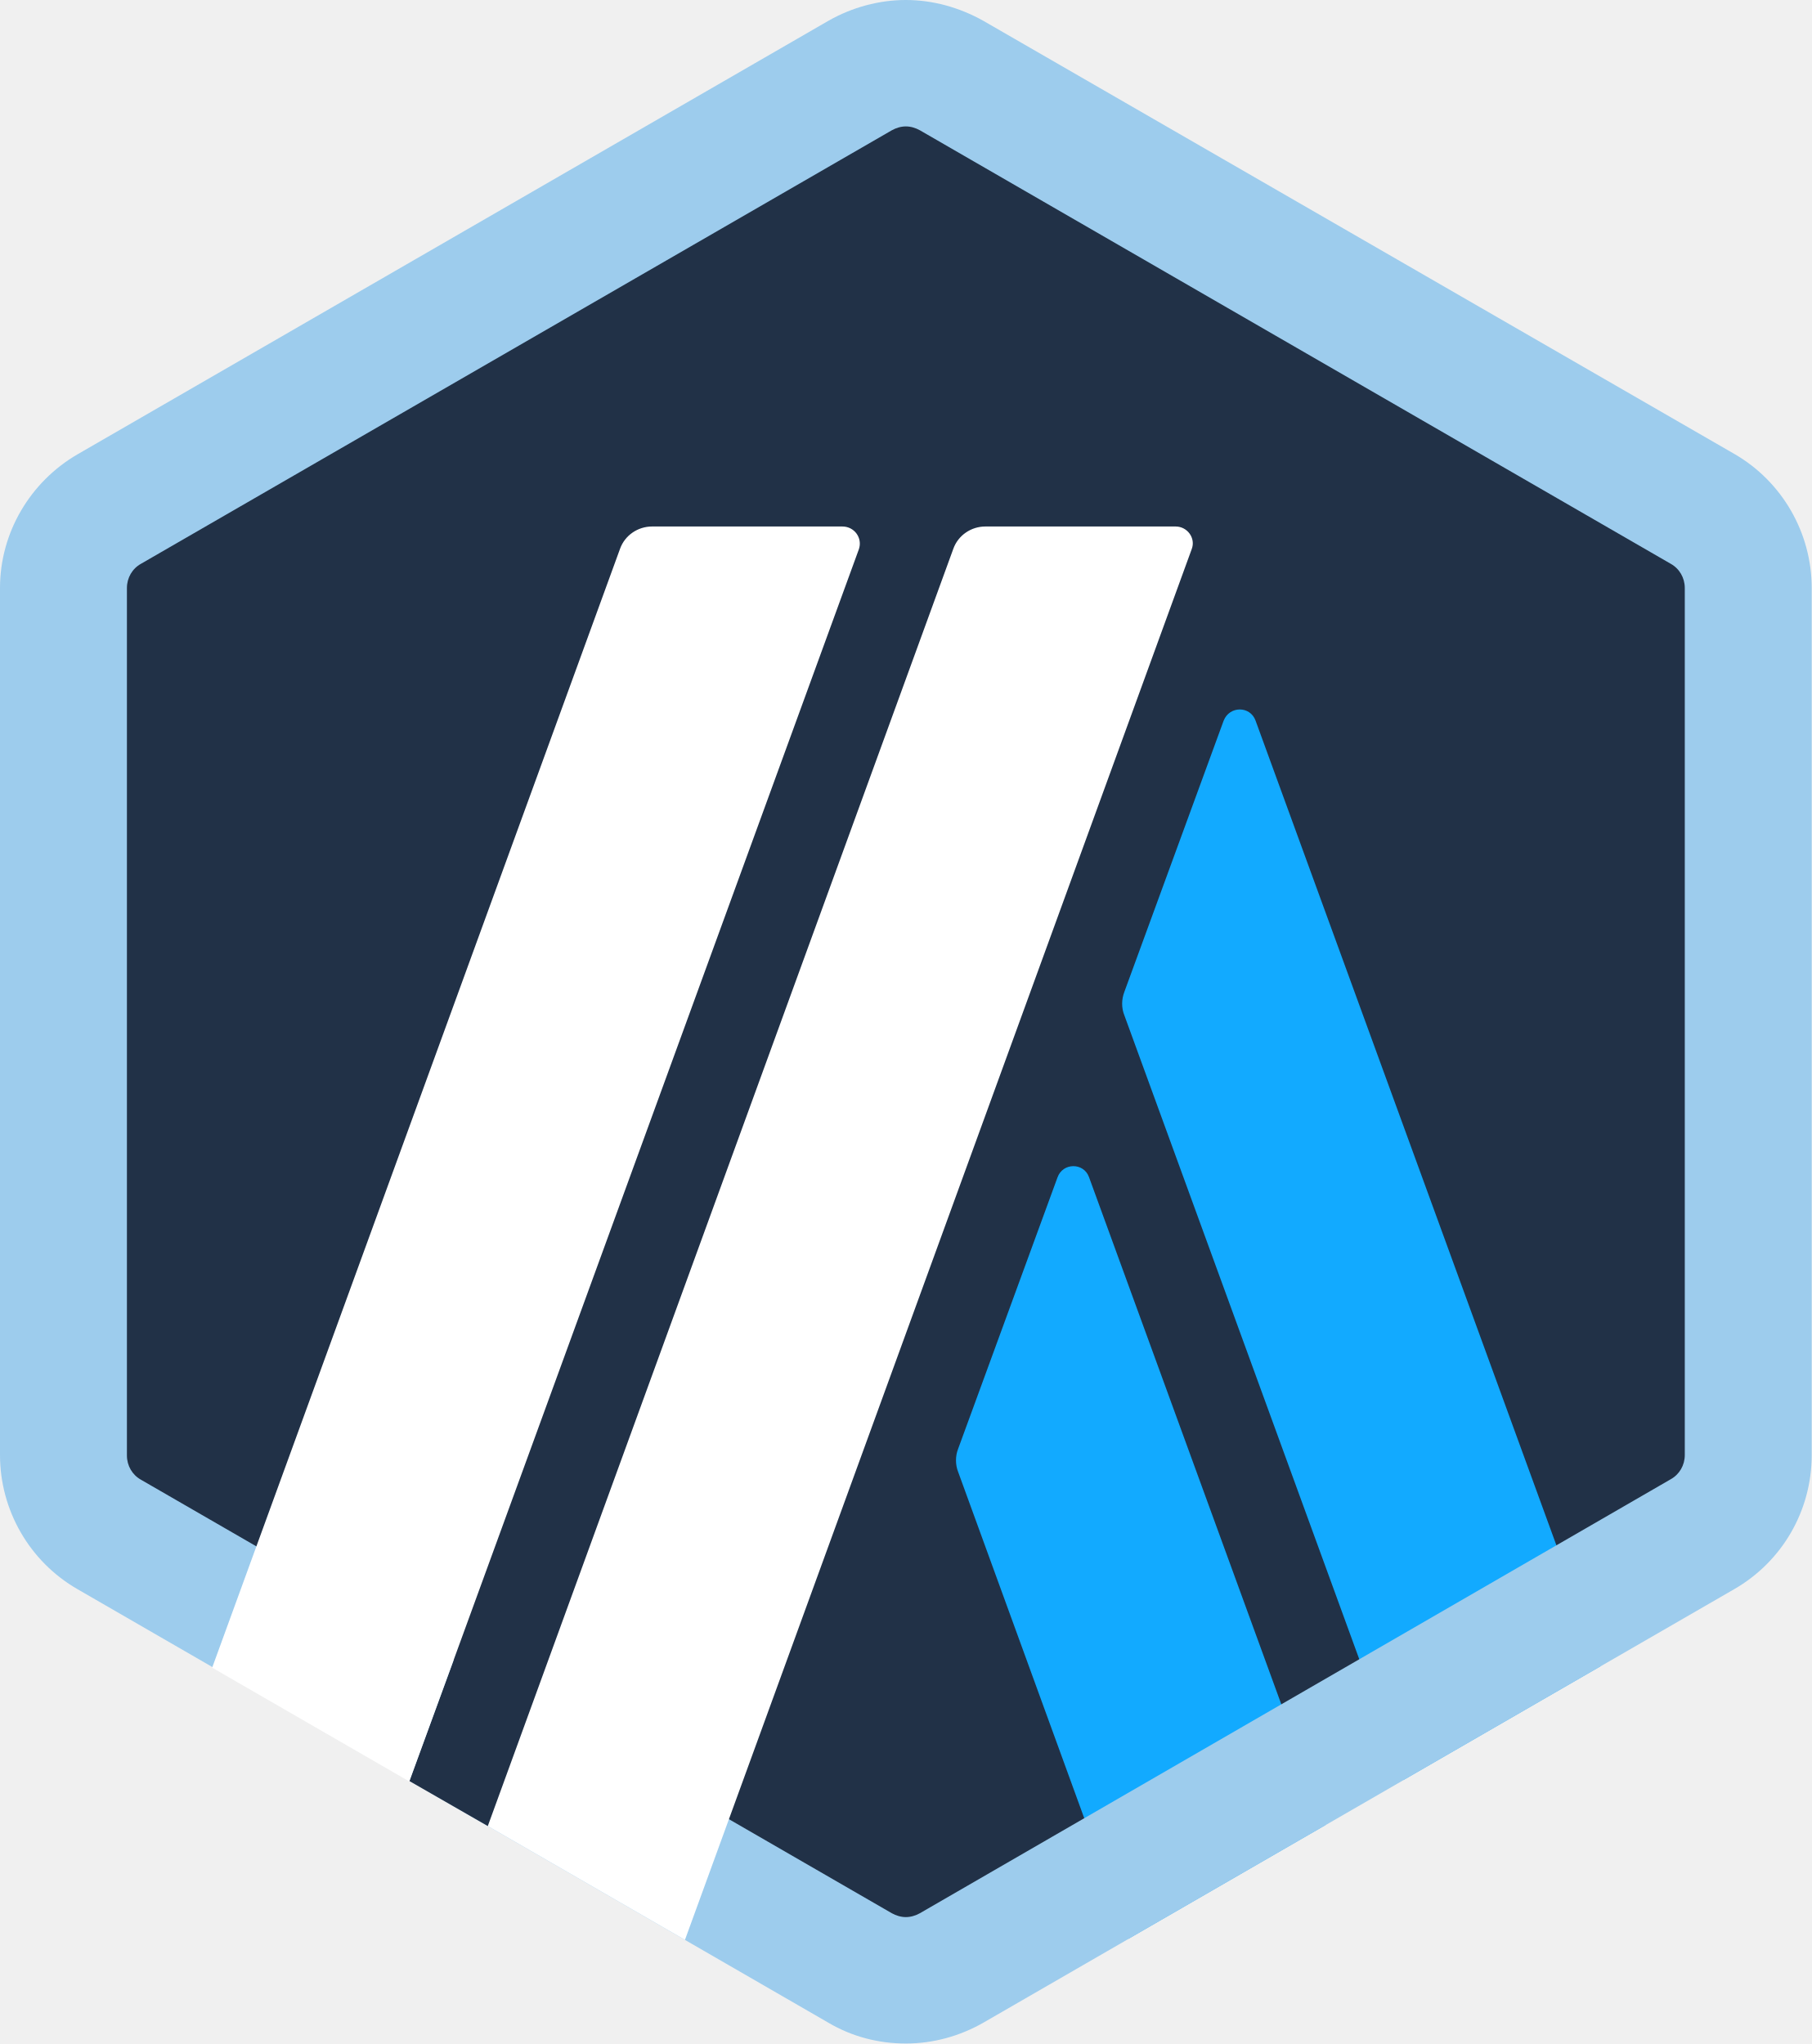
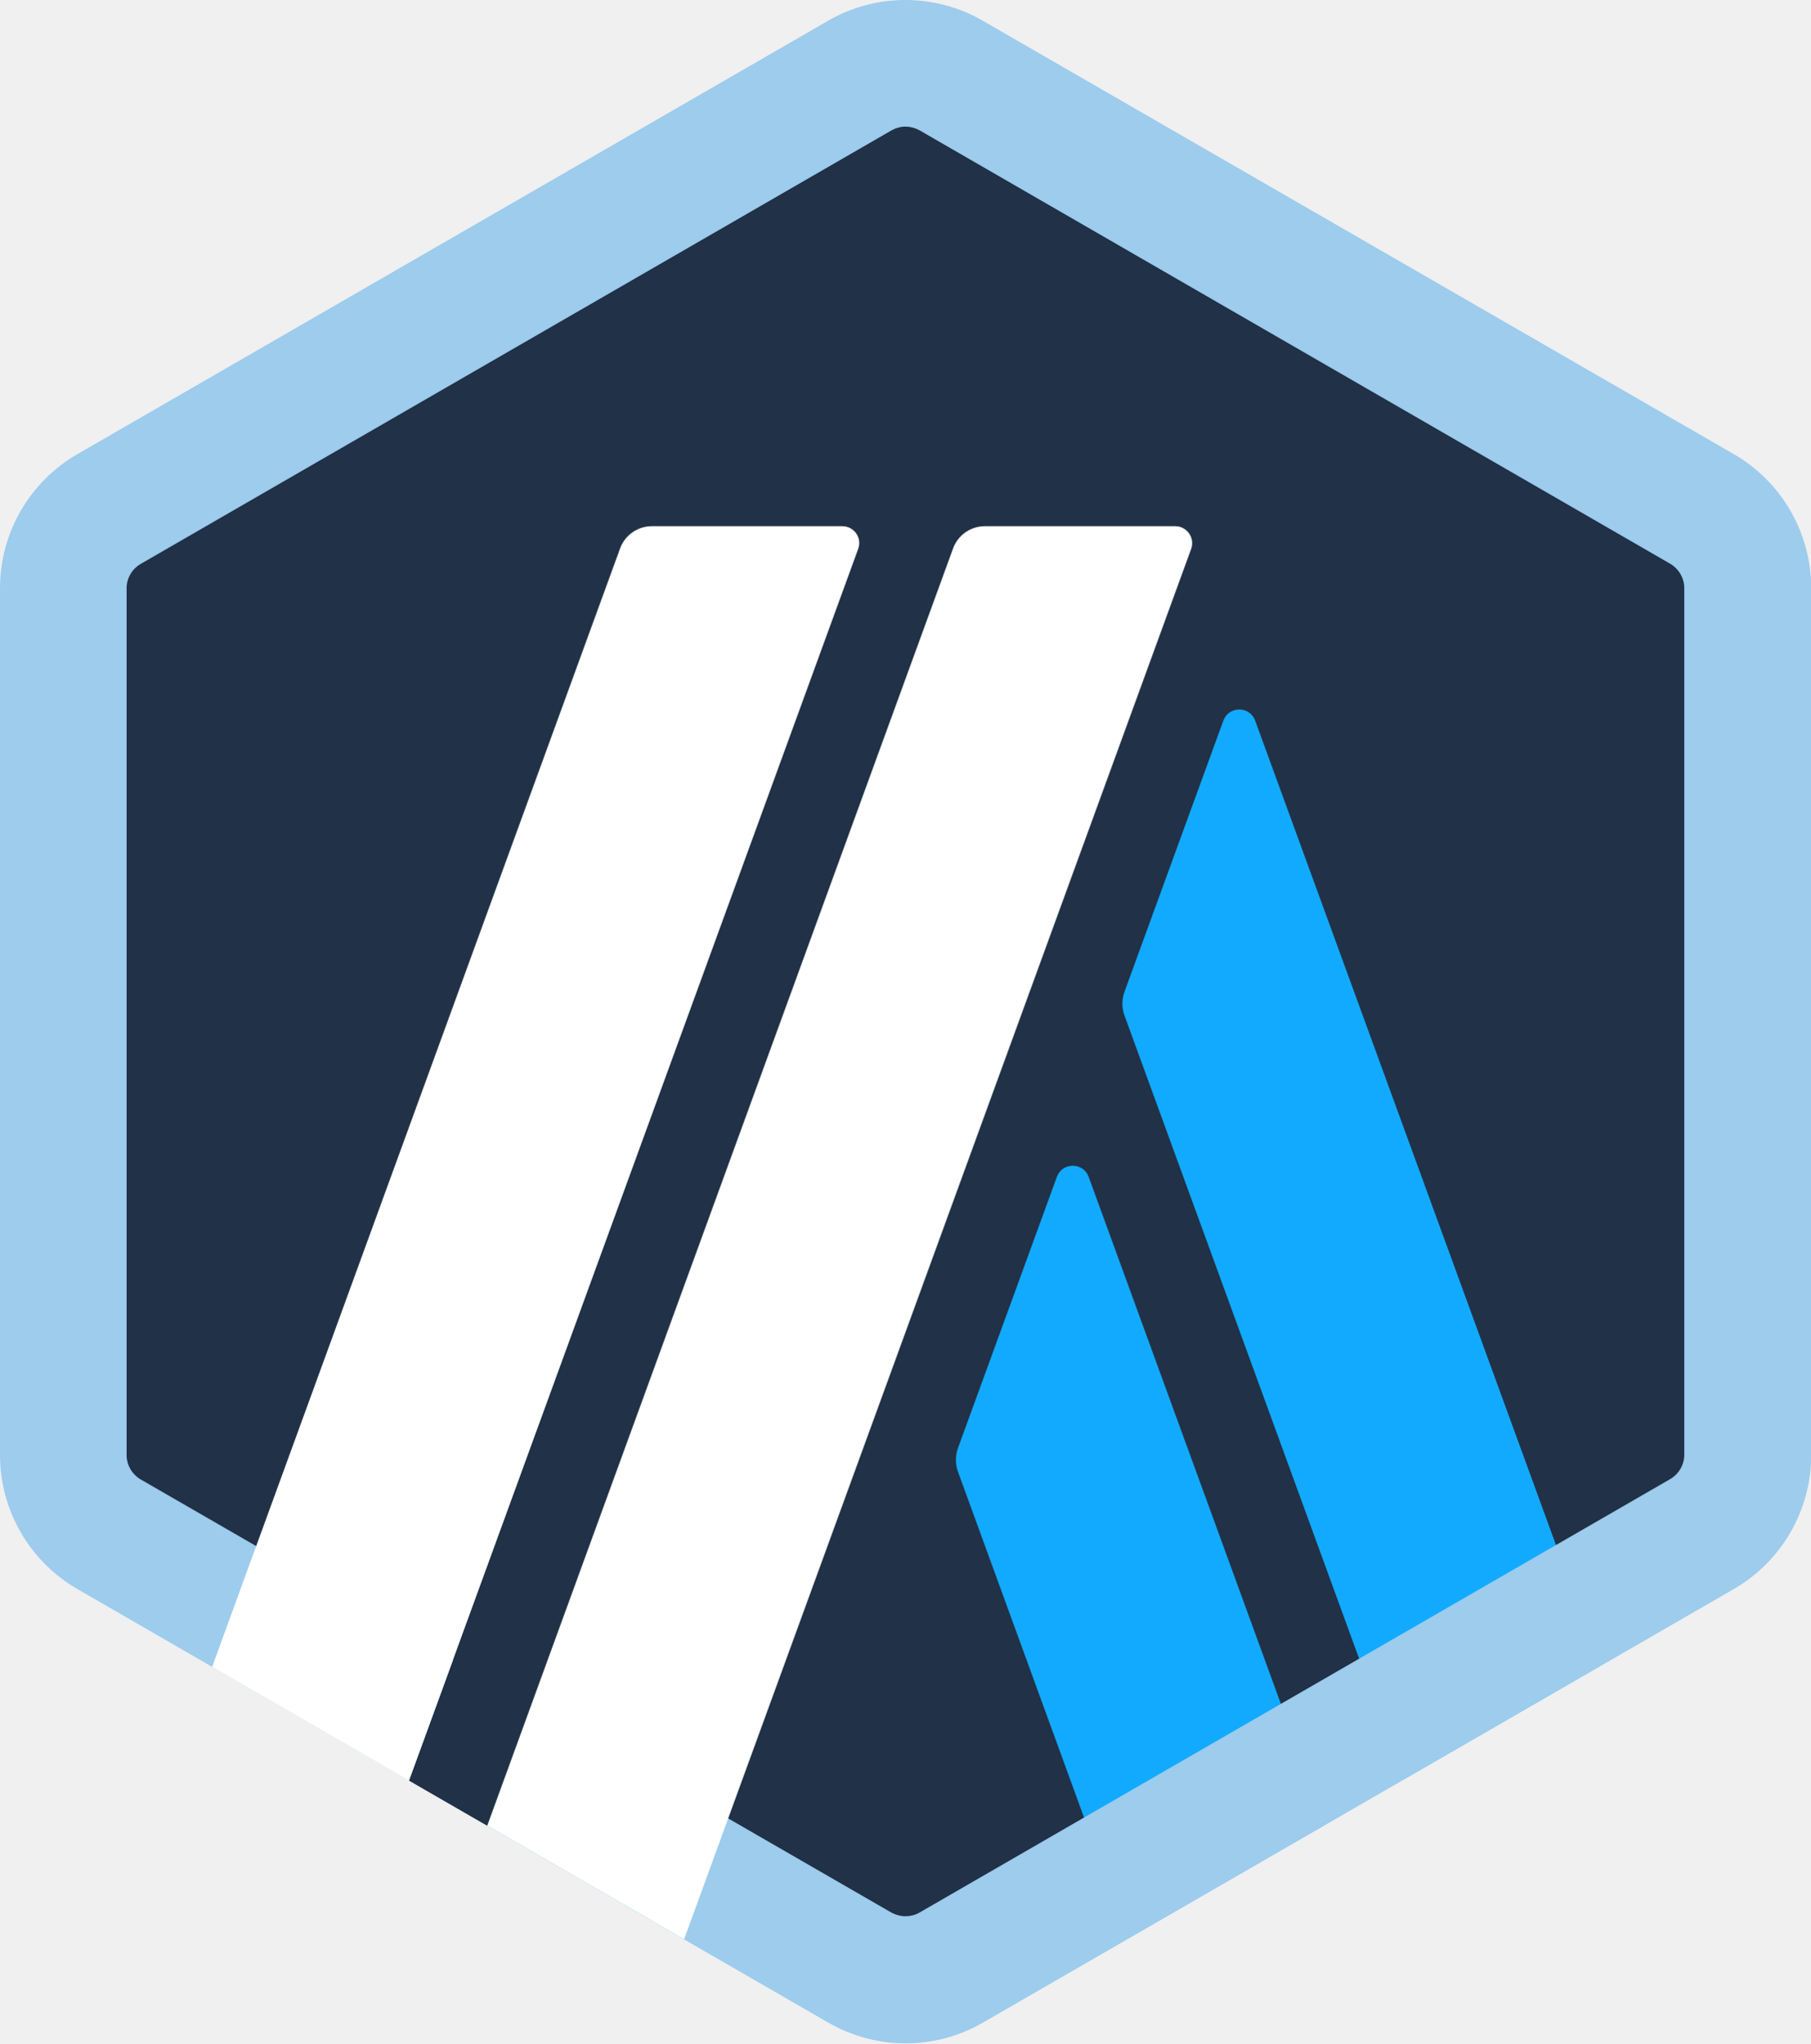
- <svg xmlns="http://www.w3.org/2000/svg" version="1.1" id="Layer_1" x="0px" y="0px" viewBox="0 0 373.9 422" style="enable-background:new 0 0 373.9 422;" xml:space="preserve">
-   <style type="text/css">
- 	.st0{fill:#213147;}
- 	.st1{fill:#12AAFF;}
- 	.st2{fill:#9DCCED;}
- 	.st3{fill:#FFFFFF;}
- </style>
-   <path class="st0" d="M14.2,128.3v165.5c0,10.5,5.6,20.3,14.8,25.5L172.2,402c9.1,5.3,20.4,5.3,29.5,0L345,319.3  c9.1-5.3,14.8-15,14.8-25.5V128.3c0-10.5-5.6-20.3-14.8-25.6L201.7,20c-9.1-5.3-20.4-5.3-29.5,0L28.9,102.7  C19.9,108,14.2,117.7,14.2,128.3z" />
-   <g>
-     <path class="st1" d="M218.3,243.1l-20.5,56c-0.6,1.5-0.6,3.3,0,4.8l35.1,96.4l40.7-23.5l-48.8-133.8   C223.7,240,219.4,240,218.3,243.1L218.3,243.1z" />
-     <path class="st1" d="M259.2,148.8c-1.1-3.1-5.4-3.1-6.6,0l-20.5,56c-0.6,1.6-0.6,3.3,0,4.8l57.6,157.9l40.7-23.5L259.2,148.8   L259.2,148.8z" />
-   </g>
-   <path class="st2" d="M187,26.1c1,0,2,0.3,2.9,0.8l155,89.5c1.8,1,2.9,2.9,2.9,5v179c0,2.1-1.1,4-2.9,5l-155,89.6  c-0.9,0.5-1.9,0.8-2.9,0.8s-2-0.3-2.9-0.8l-155-89.5c-1.8-1-2.9-2.9-2.9-5V121.4c0-2.1,1.1-4,2.9-5l155-89.5  C185,26.4,186,26.1,187,26.1 M187,0c-5.5,0-11.1,1.5-16,4.3L16,93.8c-9.8,5.7-16,16.2-16,27.6v179c0,11.4,6.1,22,16,27.7l155,89.5  c4.9,2.9,10.4,4.3,16,4.3s11.1-1.5,16-4.3l155-89.5c9.9-5.7,16-16.2,16-27.7v-179c0-11.4-6.1-22-16-27.7L203,4.3  C198,1.5,192.5,0,187,0L187,0L187,0z" />
-   <polygon class="st0" points="84.5,367.7 98.8,328.7 127.4,352.5 100.7,377 " />
-   <g>
-     <path class="st3" d="M173.9,108.7h-39.3c-2.9,0-5.6,1.8-6.6,4.6l-84.2,231l40.7,23.5l92.8-254.4   C178.1,111.1,176.4,108.7,173.9,108.7L173.9,108.7z" />
-     <path class="st3" d="M242.7,108.7h-39.3c-2.9,0-5.6,1.8-6.6,4.6L100.7,377l40.7,23.5L246,113.4   C246.9,111.1,245.1,108.7,242.7,108.7z" />
-   </g>
+ <svg xmlns="http://www.w3.org/2000/svg" version="1.1" id="Layer_1" x="0" y="0" viewBox="0 0 1080 1218.5" style="enable-background:new 0 0 1080 1218.5" xml:space="preserve">
+   <style>.st0{fill:#213147}</style>
+   <path class="st0" d="M41 370.4v477.7c0 30.5 16.3 58.7 42.7 73.9l413.7 238.9c26.4 15.2 58.9 15.2 85.3 0L996.4 922c26.4-15.2 42.7-43.4 42.7-73.9V370.4c0-30.5-16.3-58.7-42.7-73.9L582.7 57.6a85.482 85.482 0 0 0-85.3 0L83.6 296.5C57.2 311.7 41 339.9 41 370.4z" />
+   <path d="m630.3 701.9-59 161.8c-1.6 4.5-1.6 9.4 0 13.9L672.8 1156l117.4-67.8-140.9-386.3c-3.2-8.9-15.8-8.9-19 0zm118.3-272.1c-3.2-8.9-15.8-8.9-19 0l-59 161.8c-1.6 4.5-1.6 9.4 0 13.9l166.3 455.8 117.4-67.8-205.7-563.7z" style="fill:#12aaff" />
+   <path d="M540 75.5c2.9 0 5.8.8 8.4 2.2l447.7 258.5c5.2 3 8.4 8.6 8.4 14.5v516.9c0 6-3.2 11.5-8.4 14.5l-447.7 258.5c-2.5 1.5-5.5 2.2-8.4 2.2-2.9 0-5.8-.8-8.4-2.2L83.9 882.3c-5.2-3-8.4-8.6-8.4-14.5v-517c0-6 3.2-11.5 8.4-14.5L531.6 77.8c2.6-1.5 5.5-2.3 8.4-2.3M540 0c-15.9 0-31.9 4.1-46.2 12.4L46.2 270.8a92.35 92.35 0 0 0-46.2 80v516.9c0 33 17.6 63.5 46.2 80l447.7 258.5c14.3 8.2 30.2 12.4 46.2 12.4 15.9 0 31.9-4.1 46.2-12.4L1034 947.7c28.6-16.5 46.2-47 46.2-80V350.8c0-33-17.6-63.5-46.2-80L586.2 12.4C571.9 4.1 555.9 0 540 0z" style="fill:#9dcced" />
+   <path class="st0" d="m243.9 1061.9 41.2-112.8L368 1018l-77.5 70.8z" />
+   <path d="M502.3 313.8H388.8c-8.5 0-16.1 5.3-19 13.3l-243.3 667 117.4 67.8 267.9-734.5c2.5-6.6-2.4-13.6-9.5-13.6zm198.6 0H587.4c-8.5 0-16.1 5.3-19 13.3l-277.8 761.6 117.4 67.8 302.4-829.1c2.4-6.6-2.5-13.6-9.5-13.6z" style="fill:#fff" />
</svg>
